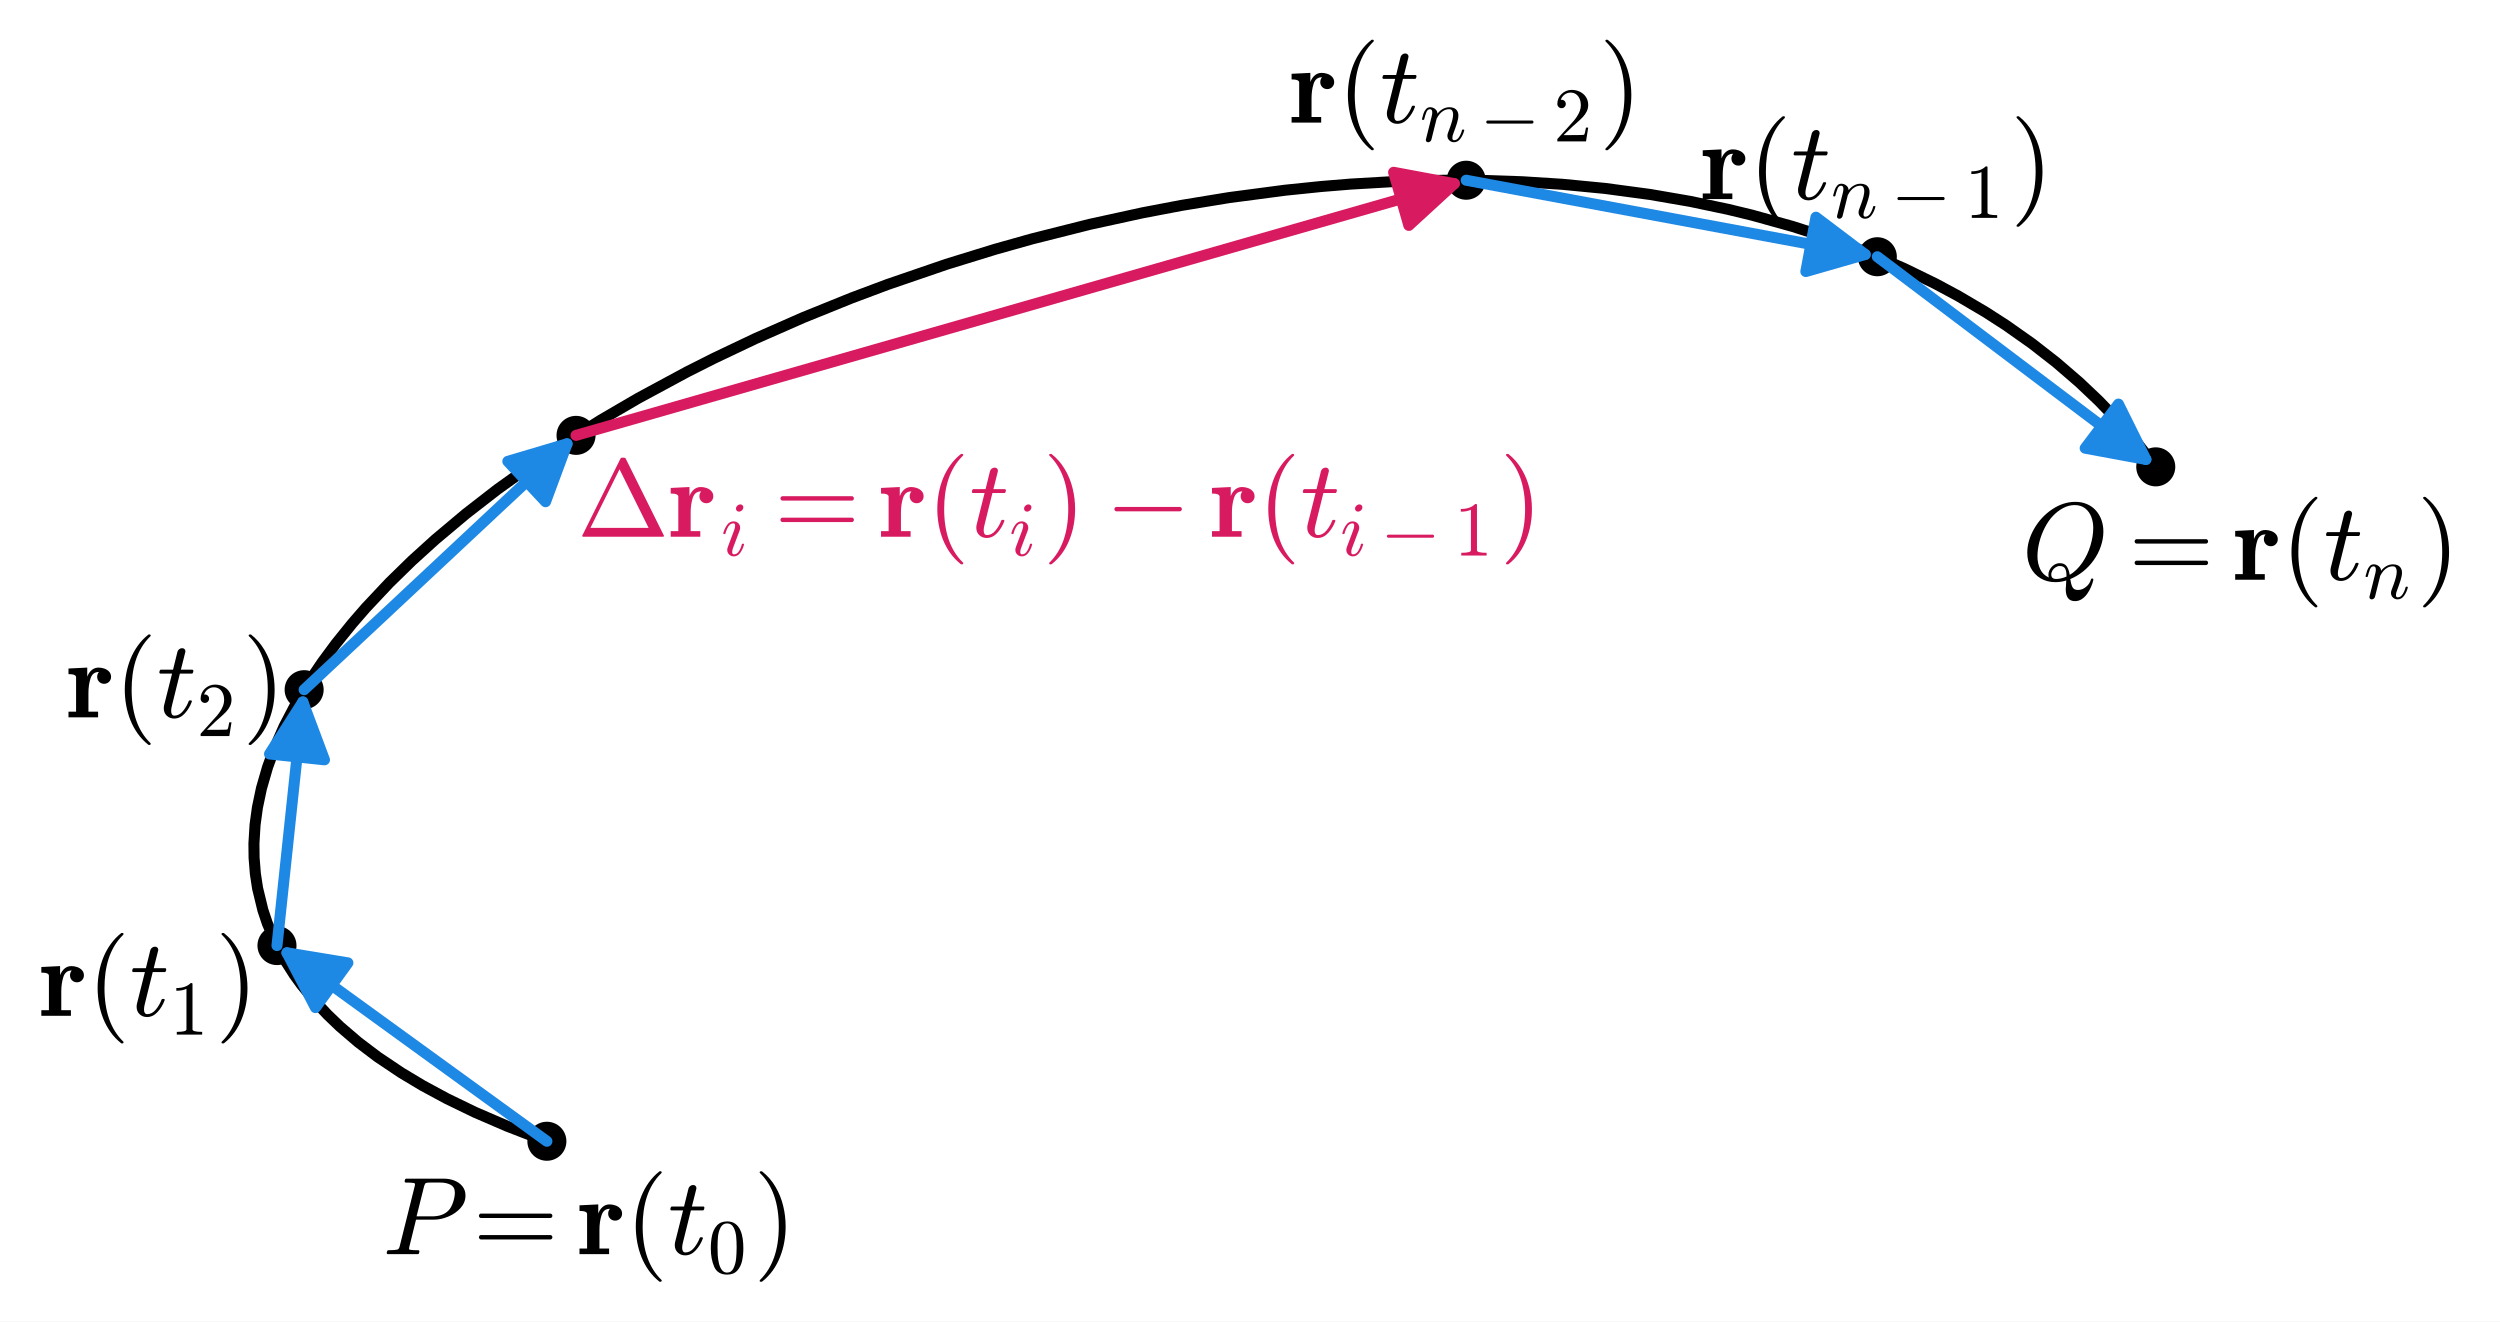
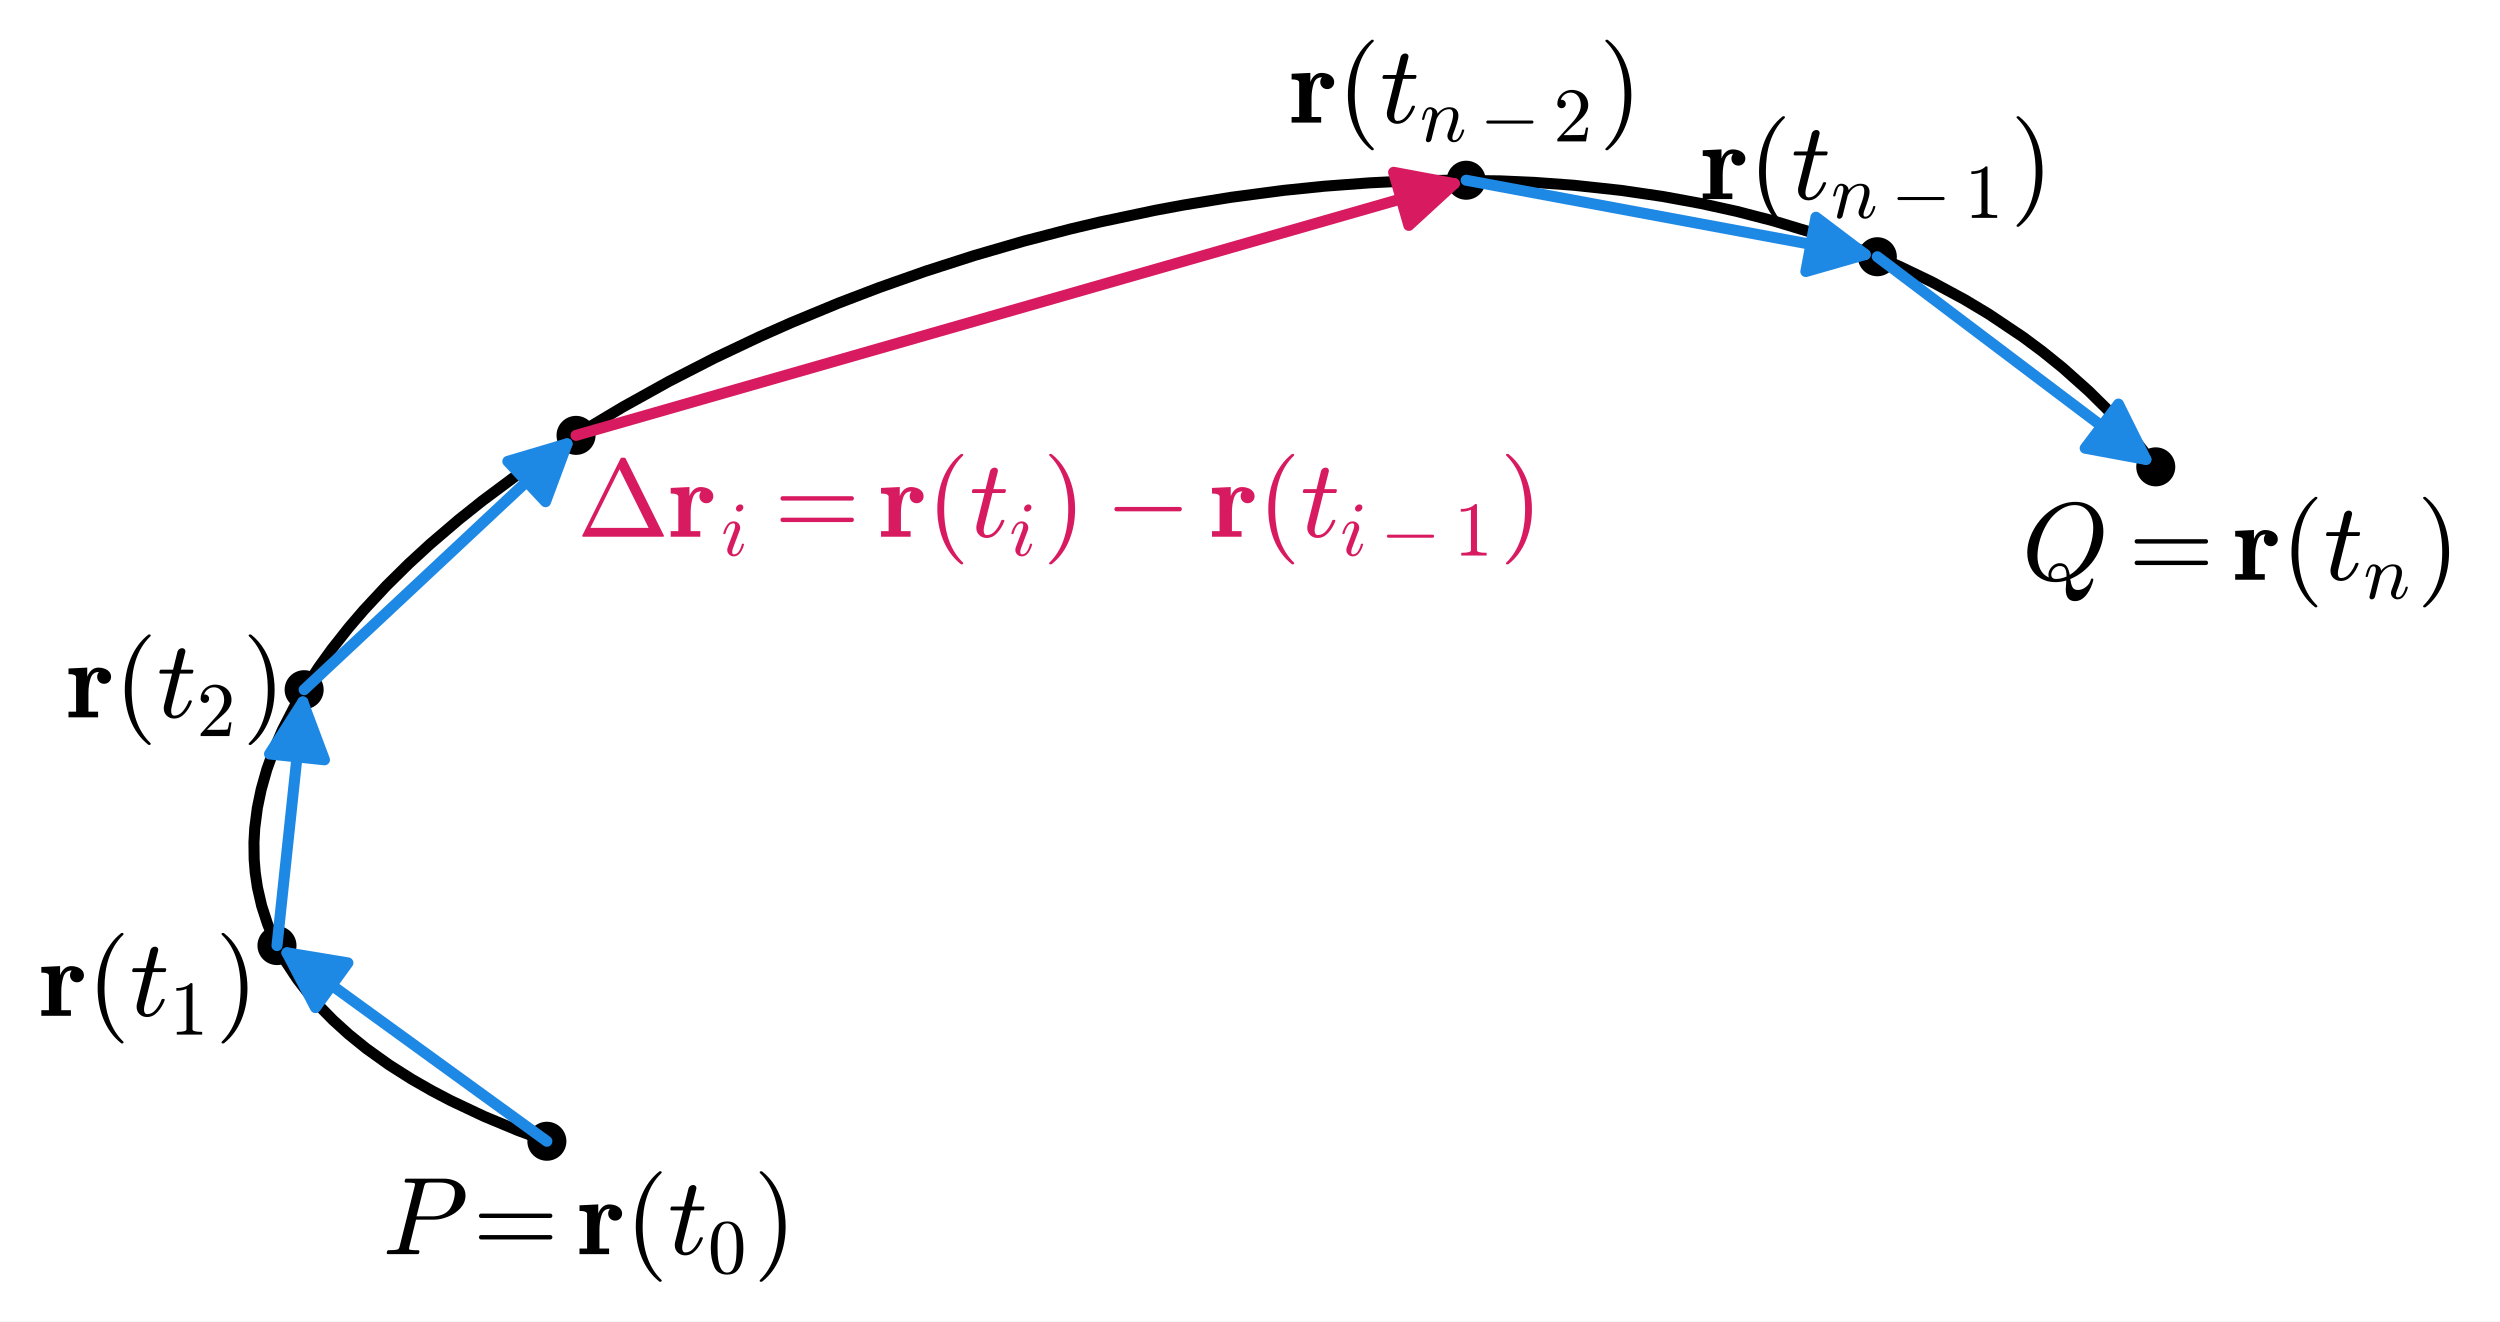
<svg xmlns="http://www.w3.org/2000/svg" xmlns:xlink="http://www.w3.org/1999/xlink" width="452.721pt" height="239.307pt" viewBox="0 0 452.721 239.307" version="1.1">
  <defs>
    <style type="text/css">*{stroke-linejoin: round; stroke-linecap: butt}</style>
  </defs>
  <g id="figure_1">
    <g id="patch_1">
      <path d="M 0 239.307  L 452.721 239.307  L 452.721 0  L 0 0  z " style="fill: #ffffff" />
    </g>
    <g id="axes_1">
      <g id="patch_2">
        <path d="M 19.424 226.205  L 413.397 226.205  L 413.397 13.102  L 19.424 13.102  z " style="fill: #ffffff" />
      </g>
      <g id="PathCollection_1">
-         <path d="M 99.035 210.204  C 99.972 210.204 100.872 209.832 101.535 209.169  C 102.198 208.506 102.57 207.606 102.57 206.669  C 102.57 205.731 102.198 204.832 101.535 204.169  C 100.872 203.506 99.972 203.133 99.035 203.133  C 98.097 203.133 97.198 203.506 96.535 204.169  C 95.872 204.832 95.499 205.731 95.499 206.669  C 95.499 207.606 95.872 208.506 96.535 209.169  C 97.198 209.832 98.097 210.204 99.035 210.204  z " clip-path="url(#p6e4c7f34fa)" />
+         <path d="M 99.035 210.204  C 99.972 210.204 100.872 209.832 101.535 209.169  C 102.198 208.506 102.57 207.606 102.57 206.669  C 102.57 205.731 102.198 204.832 101.535 204.169  C 100.872 203.506 99.972 203.133 99.035 203.133  C 98.097 203.133 97.198 203.506 96.535 204.169  C 95.872 204.832 95.499 205.731 95.499 206.669  C 95.499 207.606 95.872 208.506 96.535 209.169  C 97.198 209.832 98.097 210.204 99.035 210.204  z " clip-path="url(#p86d9953c93)" />
      </g>
      <g id="PathCollection_2">
-         <path d="M 50.158 174.767  C 51.095 174.767 51.995 174.395 52.658 173.732  C 53.321 173.069 53.693 172.169 53.693 171.232  C 53.693 170.294 53.321 169.395 52.658 168.732  C 51.995 168.069 51.095 167.696 50.158 167.696  C 49.22 167.696 48.321 168.069 47.658 168.732  C 46.995 169.395 46.622 170.294 46.622 171.232  C 46.622 172.169 46.995 173.069 47.658 173.732  C 48.321 174.395 49.22 174.767 50.158 174.767  z " clip-path="url(#p6e4c7f34fa)" />
+         <path d="M 50.158 174.767  C 51.095 174.767 51.995 174.395 52.658 173.732  C 53.321 173.069 53.693 172.169 53.693 171.232  C 53.693 170.294 53.321 169.395 52.658 168.732  C 51.995 168.069 51.095 167.696 50.158 167.696  C 49.22 167.696 48.321 168.069 47.658 168.732  C 46.995 169.395 46.622 170.294 46.622 171.232  C 46.622 172.169 46.995 173.069 47.658 173.732  C 48.321 174.395 49.22 174.767 50.158 174.767  z " clip-path="url(#p86d9953c93)" />
      </g>
      <g id="PathCollection_3">
-         <path d="M 55.075 128.431  C 56.013 128.431 56.912 128.059 57.575 127.396  C 58.238 126.733 58.611 125.833 58.611 124.896  C 58.611 123.958 58.238 123.059 57.575 122.396  C 56.912 121.733 56.013 121.36 55.075 121.36  C 54.138 121.36 53.238 121.733 52.575 122.396  C 51.912 123.059 51.54 123.958 51.54 124.896  C 51.54 125.833 51.912 126.733 52.575 127.396  C 53.238 128.059 54.138 128.431 55.075 128.431  z " clip-path="url(#p6e4c7f34fa)" />
+         <path d="M 55.075 128.431  C 56.013 128.431 56.912 128.059 57.575 127.396  C 58.238 126.733 58.611 125.833 58.611 124.896  C 58.611 123.958 58.238 123.059 57.575 122.396  C 56.912 121.733 56.013 121.36 55.075 121.36  C 54.138 121.36 53.238 121.733 52.575 122.396  C 51.912 123.059 51.54 123.958 51.54 124.896  C 51.54 125.833 51.912 126.733 52.575 127.396  C 53.238 128.059 54.138 128.431 55.075 128.431  z " clip-path="url(#p86d9953c93)" />
      </g>
      <g id="PathCollection_4">
-         <path d="M 104.315 82.376  C 105.253 82.376 106.152 82.004 106.815 81.341  C 107.478 80.678 107.851 79.778 107.851 78.841  C 107.851 77.903 107.478 77.004 106.815 76.341  C 106.152 75.678 105.253 75.305 104.315 75.305  C 103.378 75.305 102.478 75.678 101.815 76.341  C 101.152 77.004 100.78 77.903 100.78 78.841  C 100.78 79.778 101.152 80.678 101.815 81.341  C 102.478 82.004 103.378 82.376 104.315 82.376  z " clip-path="url(#p6e4c7f34fa)" />
+         <path d="M 104.315 82.376  C 105.253 82.376 106.152 82.004 106.815 81.341  C 107.478 80.678 107.851 79.778 107.851 78.841  C 107.851 77.903 107.478 77.004 106.815 76.341  C 106.152 75.678 105.253 75.305 104.315 75.305  C 103.378 75.305 102.478 75.678 101.815 76.341  C 101.152 77.004 100.78 77.903 100.78 78.841  C 100.78 79.778 101.152 80.678 101.815 81.341  C 102.478 82.004 103.378 82.376 104.315 82.376  z " clip-path="url(#p86d9953c93)" />
      </g>
      <g id="PathCollection_5">
-         <path d="M 265.507 36.174  C 266.445 36.174 267.344 35.802 268.007 35.139  C 268.67 34.476 269.043 33.576 269.043 32.639  C 269.043 31.701 268.67 30.802 268.007 30.139  C 267.344 29.476 266.445 29.103 265.507 29.103  C 264.57 29.103 263.67 29.476 263.007 30.139  C 262.344 30.802 261.972 31.701 261.972 32.639  C 261.972 33.576 262.344 34.476 263.007 35.139  C 263.67 35.802 264.57 36.174 265.507 36.174  z " clip-path="url(#p6e4c7f34fa)" />
+         <path d="M 265.507 36.174  C 266.445 36.174 267.344 35.802 268.007 35.139  C 268.67 34.476 269.043 33.576 269.043 32.639  C 269.043 31.701 268.67 30.802 268.007 30.139  C 267.344 29.476 266.445 29.103 265.507 29.103  C 264.57 29.103 263.67 29.476 263.007 30.139  C 262.344 30.802 261.972 31.701 261.972 32.639  C 261.972 33.576 262.344 34.476 263.007 35.139  C 263.67 35.802 264.57 36.174 265.507 36.174  z " clip-path="url(#p86d9953c93)" />
      </g>
      <g id="PathCollection_6">
-         <path d="M 339.963 50.028  C 340.9 50.028 341.8 49.655 342.463 48.992  C 343.126 48.329 343.498 47.43 343.498 46.492  C 343.498 45.555 343.126 44.655 342.463 43.992  C 341.8 43.329 340.9 42.957 339.963 42.957  C 339.025 42.957 338.126 43.329 337.463 43.992  C 336.8 44.655 336.427 45.555 336.427 46.492  C 336.427 47.43 336.8 48.329 337.463 48.992  C 338.126 49.655 339.025 50.028 339.963 50.028  z " clip-path="url(#p6e4c7f34fa)" />
+         <path d="M 339.963 50.028  C 340.9 50.028 341.8 49.655 342.463 48.992  C 343.126 48.329 343.498 47.43 343.498 46.492  C 343.498 45.555 343.126 44.655 342.463 43.992  C 341.8 43.329 340.9 42.957 339.963 42.957  C 339.025 42.957 338.126 43.329 337.463 43.992  C 336.8 44.655 336.427 45.555 336.427 46.492  C 336.427 47.43 336.8 48.329 337.463 48.992  C 338.126 49.655 339.025 50.028 339.963 50.028  z " clip-path="url(#p86d9953c93)" />
      </g>
      <g id="PathCollection_7">
-         <path d="M 390.382 88.078  C 391.32 88.078 392.219 87.705 392.882 87.042  C 393.545 86.379 393.918 85.48 393.918 84.542  C 393.918 83.605 393.545 82.705 392.882 82.042  C 392.219 81.379 391.32 81.007 390.382 81.007  C 389.445 81.007 388.545 81.379 387.882 82.042  C 387.219 82.705 386.847 83.605 386.847 84.542  C 386.847 85.48 387.219 86.379 387.882 87.042  C 388.545 87.705 389.445 88.078 390.382 88.078  z " clip-path="url(#p6e4c7f34fa)" />
+         <path d="M 390.382 88.078  C 391.32 88.078 392.219 87.705 392.882 87.042  C 393.545 86.379 393.918 85.48 393.918 84.542  C 393.918 83.605 393.545 82.705 392.882 82.042  C 392.219 81.379 391.32 81.007 390.382 81.007  C 389.445 81.007 388.545 81.379 387.882 82.042  C 387.219 82.705 386.847 83.605 386.847 84.542  C 386.847 85.48 387.219 86.379 387.882 87.042  C 388.545 87.705 389.445 88.078 390.382 88.078  z " clip-path="url(#p86d9953c93)" />
      </g>
      <g id="matplotlib.axis_1" />
      <g id="matplotlib.axis_2" />
      <g id="line2d_1">
-         <path d="M 390.382 84.542  L 386.938 80.113  L 383.316 75.958  L 380.064 72.583  L 376.563 69.263  L 372.38 65.656  L 367.973 62.22  L 363.277 58.909  L 359.597 56.537  L 354.568 53.574  L 350.526 51.402  L 344.894 48.655  L 339.559 46.325  L 334.086 44.182  L 329.934 42.711  L 324.617 41.008  L 317.275 38.963  L 312.93 37.909  L 306.094 36.471  L 298.796 35.212  L 290.671 34.124  L 282.887 33.372  L 275.67 32.914  L 268.853 32.683  L 261.341 32.645  L 252.242 32.891  L 244.612 33.335  L 239.247 33.774  L 232.725 34.445  L 222.558 35.785  L 213.928 37.2  L 206.89 38.541  L 197.323 40.631  L 186.881 43.264  L 180.221 45.138  L 171.418 47.852  L 160.77 51.504  L 154.2 53.967  L 145.524 57.476  L 136.878 61.279  L 129.245 64.908  L 124.408 67.35  L 115.582 72.113  L 108.753 76.096  L 101 80.978  L 97.243 83.497  L 90.091 88.61  L 84.385 93.037  L 78.842 97.691  L 74.608 101.529  L 70.501 105.54  L 66.263 110.049  L 63.829 112.849  L 60.848 116.544  L 58.386 119.873  L 56.338 122.892  L 53.709 127.22  L 51.456 131.526  L 49.716 135.471  L 48.453 138.929  L 47.349 142.745  L 46.618 146.218  L 46.191 149.342  L 45.983 152.75  L 46.013 155.333  L 46.244 158.225  L 46.645 160.854  L 47.603 164.8  L 48.409 167.208  L 49.993 170.899  L 51.574 173.835  L 53.274 176.5  L 54.61 178.349  L 56.884 181.138  L 59.313 183.744  L 61.584 185.923  L 64.868 188.733  L 68.361 191.381  L 72.678 194.277  L 76.501 196.568  L 80.91 198.95  L 86.024 201.427  L 91.838 203.935  L 97.114 205.975  L 99.035 206.669  L 99.035 206.669  " clip-path="url(#p6e4c7f34fa)" style="fill: none; stroke: #000000; stroke-width: 2; stroke-linecap: square" />
+         <path d="M 390.382 84.542  L 387.065 80.267  L 384.06 76.775  L 381.42 73.954  L 378.249 70.824  L 373.534 66.615  L 369.881 63.665  L 366.351 61.038  L 360.129 56.869  L 355.734 54.234  L 349.861 51.061  L 343.994 48.244  L 339.431 46.272  L 335.039 44.538  L 328.099 42.101  L 321.087 39.982  L 314.486 38.274  L 308.06 36.858  L 301.139 35.586  L 293.638 34.484  L 284.957 33.545  L 277.873 33.03  L 271.68 32.756  L 262.108 32.639  L 253.89 32.823  L 248.062 33.108  L 239.809 33.723  L 232.485 34.472  L 222.894 35.735  L 214.304 37.133  L 209.194 38.084  L 199.179 40.201  L 193.782 41.482  L 185.365 43.677  L 176.492 46.255  L 167.649 49.098  L 159.225 52.069  L 151.883 54.875  L 143.345 58.405  L 137.62 60.94  L 129.389 64.837  L 121.153 69.059  L 112.8 73.702  L 106.831 77.269  L 99.763 81.795  L 93.382 86.202  L 87.381 90.67  L 83.057 94.117  L 77.872 98.546  L 74.036 102.07  L 69.959 106.095  L 65.899 110.457  L 63.21 113.59  L 60.104 117.521  L 57.764 120.764  L 55.372 124.414  L 53.633 127.353  L 51.175 132.118  L 49.675 135.575  L 48.317 139.345  L 47.297 142.958  L 46.602 146.312  L 46.134 149.943  L 45.989 152.513  L 46.027 155.636  L 46.222 158.032  L 46.616 160.698  L 47.386 164.049  L 48.436 167.28  L 49.324 169.459  L 50.461 171.827  L 51.813 174.234  L 53.845 177.313  L 55.99 180.088  L 57.933 182.304  L 60.304 184.722  L 63.16 187.316  L 66.336 189.884  L 70.44 192.822  L 74.513 195.406  L 78.265 197.551  L 81.608 199.305  L 87.678 202.172  L 93.694 204.677  L 99.035 206.669  L 99.035 206.669  " clip-path="url(#p86d9953c93)" style="fill: none; stroke: #000000; stroke-width: 2; stroke-linecap: square" />
      </g>
      <g id="patch_3">
-         <path d="M 99.035 206.669  Q 74.596 188.95 51.968 172.544  " clip-path="url(#p6e4c7f34fa)" style="fill: none; stroke: #1e88e5; stroke-width: 2; stroke-linecap: round" />
-         <path d="M 57.129 182.462  L 51.968 172.544  L 62.999 174.366  z " clip-path="url(#p6e4c7f34fa)" style="fill: #1e88e5; stroke: #1e88e5; stroke-width: 2; stroke-linecap: round" />
+         <path d="M 99.035 206.669  Q 74.596 188.95 51.968 172.544  " clip-path="url(#p86d9953c93)" style="fill: none; stroke: #1e88e5; stroke-width: 2; stroke-linecap: round" />
+         <path d="M 57.129 182.462  L 51.968 172.544  L 62.999 174.366  L 57.129 182.462  z " clip-path="url(#p86d9953c93)" style="fill: #1e88e5; stroke: #1e88e5; stroke-width: 2; stroke-linecap: round" />
      </g>
      <g id="patch_4">
-         <path d="M 50.158 171.232  Q 52.617 148.064 54.839 127.119  " clip-path="url(#p6e4c7f34fa)" style="fill: none; stroke: #1e88e5; stroke-width: 2; stroke-linecap: round" />
-         <path d="M 48.812 136.536  L 54.839 127.119  L 58.756 137.591  z " clip-path="url(#p6e4c7f34fa)" style="fill: #1e88e5; stroke: #1e88e5; stroke-width: 2; stroke-linecap: round" />
+         <path d="M 50.158 171.232  Q 52.617 148.064 54.839 127.119  " clip-path="url(#p86d9953c93)" style="fill: none; stroke: #1e88e5; stroke-width: 2; stroke-linecap: round" />
+         <path d="M 48.812 136.536  L 54.839 127.119  L 58.756 137.591  L 48.812 136.536  z " clip-path="url(#p86d9953c93)" style="fill: #1e88e5; stroke: #1e88e5; stroke-width: 2; stroke-linecap: round" />
      </g>
      <g id="patch_5">
-         <path d="M 55.075 124.896  Q 79.695 101.868 102.682 80.368  " clip-path="url(#p6e4c7f34fa)" style="fill: none; stroke: #1e88e5; stroke-width: 2; stroke-linecap: round" />
-         <path d="M 91.963 83.547  L 102.682 80.368  L 98.794 90.851  z " clip-path="url(#p6e4c7f34fa)" style="fill: #1e88e5; stroke: #1e88e5; stroke-width: 2; stroke-linecap: round" />
+         <path d="M 55.075 124.896  Q 79.695 101.868 102.682 80.368  " clip-path="url(#p86d9953c93)" style="fill: none; stroke: #1e88e5; stroke-width: 2; stroke-linecap: round" />
+         <path d="M 91.963 83.547  L 102.682 80.368  L 98.794 90.851  L 91.963 83.547  z " clip-path="url(#p86d9953c93)" style="fill: #1e88e5; stroke: #1e88e5; stroke-width: 2; stroke-linecap: round" />
      </g>
      <g id="patch_6">
-         <path d="M 104.315 78.841  Q 184.911 55.74 263.358 33.255  " clip-path="url(#p6e4c7f34fa)" style="fill: none; stroke: #d81b60; stroke-width: 2; stroke-linecap: round" />
-         <path d="M 252.367 31.203  L 263.358 33.255  L 255.123 40.816  z " clip-path="url(#p6e4c7f34fa)" style="fill: #d81b60; stroke: #d81b60; stroke-width: 2; stroke-linecap: round" />
+         <path d="M 104.315 78.841  Q 184.911 55.74 263.358 33.255  " clip-path="url(#p86d9953c93)" style="fill: none; stroke: #d81b60; stroke-width: 2; stroke-linecap: round" />
+         <path d="M 252.367 31.203  L 263.358 33.255  L 255.123 40.816  L 252.367 31.203  z " clip-path="url(#p86d9953c93)" style="fill: #d81b60; stroke: #d81b60; stroke-width: 2; stroke-linecap: round" />
      </g>
      <g id="patch_7">
-         <path d="M 265.507 32.639  Q 302.735 39.565 337.764 46.083  " clip-path="url(#p6e4c7f34fa)" style="fill: none; stroke: #1e88e5; stroke-width: 2; stroke-linecap: round" />
-         <path d="M 328.848 39.338  L 337.764 46.083  L 327.019 49.17  z " clip-path="url(#p6e4c7f34fa)" style="fill: #1e88e5; stroke: #1e88e5; stroke-width: 2; stroke-linecap: round" />
+         <path d="M 265.507 32.639  Q 302.735 39.565 337.764 46.083  " clip-path="url(#p86d9953c93)" style="fill: none; stroke: #1e88e5; stroke-width: 2; stroke-linecap: round" />
+         <path d="M 328.848 39.338  L 337.764 46.083  L 327.019 49.17  L 328.848 39.338  z " clip-path="url(#p86d9953c93)" style="fill: #1e88e5; stroke: #1e88e5; stroke-width: 2; stroke-linecap: round" />
      </g>
      <g id="patch_8">
-         <path d="M 339.963 46.492  Q 365.173 65.517 388.598 83.195  " clip-path="url(#p6e4c7f34fa)" style="fill: none; stroke: #1e88e5; stroke-width: 2; stroke-linecap: round" />
-         <path d="M 383.627 73.18  L 388.598 83.195  L 377.604 81.163  z " clip-path="url(#p6e4c7f34fa)" style="fill: #1e88e5; stroke: #1e88e5; stroke-width: 2; stroke-linecap: round" />
+         <path d="M 339.963 46.492  Q 365.173 65.517 388.598 83.195  " clip-path="url(#p86d9953c93)" style="fill: none; stroke: #1e88e5; stroke-width: 2; stroke-linecap: round" />
+         <path d="M 383.627 73.18  L 388.598 83.195  L 377.604 81.163  L 383.627 73.18  z " clip-path="url(#p86d9953c93)" style="fill: #1e88e5; stroke: #1e88e5; stroke-width: 2; stroke-linecap: round" />
      </g>
      <g id="text_1">
        <g transform="translate(69.25378 227.1071) scale(0.2 -0.2)">
          <defs>
            <path id="Cmmi10-50" d="M 313 0  Q 250 0 250 84  Q 253 100 262 139  Q 272 178 289 201  Q 306 225 331 225  Q 722 225 878 269  Q 959 297 997 441  L 1875 3956  Q 1888 4019 1888 4044  Q 1888 4113 1813 4122  Q 1691 4147 1350 4147  Q 1288 4147 1288 4231  Q 1291 4247 1300 4286  Q 1309 4325 1326 4348  Q 1344 4372 1369 4372  L 3578 4372  Q 3881 4372 4165 4264  Q 4450 4156 4631 3934  Q 4813 3713 4813 3397  Q 4813 2991 4527 2672  Q 4241 2353 3814 2175  Q 3388 1997 2988 1997  L 1947 1997  L 1556 416  Q 1544 353 1544 325  Q 1544 300 1551 283  Q 1559 266 1573 261  Q 1588 256 1619 250  Q 1741 225 2081 225  Q 2144 225 2144 141  Q 2122 50 2109 25  Q 2097 0 2034 0  L 313 0  z M 1978 2188  L 2875 2188  Q 3497 2188 3822 2522  Q 3988 2688 4092 3000  Q 4197 3313 4197 3566  Q 4197 3881 3956 4014  Q 3716 4147 3359 4147  L 2747 4147  Q 2572 4147 2515 4117  Q 2459 4088 2413 3928  L 1978 2188  z " transform="scale(0.015625)" />
            <path id="Cmr10-3d" d="M 481 850  Q 428 850 393 890  Q 359 931 359 978  Q 359 1031 393 1068  Q 428 1106 481 1106  L 4500 1106  Q 4547 1106 4581 1068  Q 4616 1031 4616 978  Q 4616 931 4581 890  Q 4547 850 4500 850  L 481 850  z M 481 2094  Q 428 2094 393 2131  Q 359 2169 359 2222  Q 359 2269 393 2309  Q 428 2350 481 2350  L 4500 2350  Q 4547 2350 4581 2309  Q 4616 2269 4616 2222  Q 4616 2169 4581 2131  Q 4547 2094 4500 2094  L 481 2094  z " transform="scale(0.015625)" />
            <path id="Cmb10-72" d="M 91 0  L 91 325  L 531 325  L 531 2322  Q 531 2503 91 2503  L 91 2828  L 1178 2881  L 1178 2356  Q 1269 2594 1436 2737  Q 1603 2881 1838 2881  Q 2006 2881 2173 2822  Q 2341 2763 2450 2641  Q 2559 2519 2559 2344  Q 2559 2178 2443 2059  Q 2328 1941 2156 1941  Q 1984 1941 1868 2059  Q 1753 2178 1753 2344  Q 1753 2513 1856 2625  L 1838 2625  Q 1488 2625 1367 2248  Q 1247 1872 1247 1416  L 1247 325  L 1806 325  L 1806 0  L 91 0  z " transform="scale(0.015625)" />
            <path id="Cmr10-28" d="M 1984 -1588  Q 1628 -1306 1370 -942  Q 1113 -578 948 -165  Q 784 247 703 697  Q 622 1147 622 1600  Q 622 2059 703 2509  Q 784 2959 951 3375  Q 1119 3791 1378 4153  Q 1638 4516 1984 4788  Q 1984 4800 2016 4800  L 2075 4800  Q 2094 4800 2109 4783  Q 2125 4766 2125 4744  Q 2125 4716 2113 4703  Q 1800 4397 1592 4047  Q 1384 3697 1257 3301  Q 1131 2906 1075 2482  Q 1019 2059 1019 1600  Q 1019 -434 2106 -1491  Q 2125 -1509 2125 -1544  Q 2125 -1559 2108 -1579  Q 2091 -1600 2075 -1600  L 2016 -1600  Q 1984 -1600 1984 -1588  z " transform="scale(0.015625)" />
            <path id="Cmmi10-74" d="M 397 519  Q 397 613 416 697  L 878 2534  L 206 2534  Q 141 2534 141 2619  Q 166 2759 225 2759  L 934 2759  L 1191 3803  Q 1216 3888 1291 3947  Q 1366 4006 1459 4006  Q 1541 4006 1595 3957  Q 1650 3909 1650 3828  Q 1650 3809 1648 3798  Q 1647 3788 1644 3775  L 1388 2759  L 2047 2759  Q 2113 2759 2113 2675  Q 2109 2659 2100 2621  Q 2091 2584 2075 2559  Q 2059 2534 2028 2534  L 1331 2534  L 872 684  Q 825 503 825 372  Q 825 97 1013 97  Q 1294 97 1511 361  Q 1728 625 1844 941  Q 1869 978 1894 978  L 1972 978  Q 1997 978 2012 961  Q 2028 944 2028 922  Q 2028 909 2022 903  Q 1881 516 1612 222  Q 1344 -72 997 -72  Q 744 -72 570 93  Q 397 259 397 519  z " transform="scale(0.015625)" />
            <path id="Cmr10-30" d="M 1600 -141  Q 816 -141 533 504  Q 250 1150 250 2041  Q 250 2597 351 3087  Q 453 3578 754 3920  Q 1056 4263 1600 4263  Q 2022 4263 2290 4056  Q 2559 3850 2700 3523  Q 2841 3197 2892 2823  Q 2944 2450 2944 2041  Q 2944 1491 2842 1011  Q 2741 531 2444 195  Q 2147 -141 1600 -141  z M 1600 25  Q 1956 25 2131 390  Q 2306 756 2347 1200  Q 2388 1644 2388 2144  Q 2388 2625 2347 3031  Q 2306 3438 2132 3767  Q 1959 4097 1600 4097  Q 1238 4097 1063 3765  Q 888 3434 847 3029  Q 806 2625 806 2144  Q 806 1788 823 1472  Q 841 1156 916 820  Q 991 484 1158 254  Q 1325 25 1600 25  z " transform="scale(0.015625)" />
            <path id="Cmr10-29" d="M 416 -1600  Q 359 -1600 359 -1544  Q 359 -1516 372 -1503  Q 1466 -434 1466 1600  Q 1466 3634 384 4691  Q 359 4706 359 4744  Q 359 4766 376 4783  Q 394 4800 416 4800  L 475 4800  Q 494 4800 506 4788  Q 966 4425 1272 3906  Q 1578 3388 1720 2800  Q 1863 2213 1863 1600  Q 1863 1147 1786 708  Q 1709 269 1542 -157  Q 1375 -584 1119 -945  Q 863 -1306 506 -1588  Q 494 -1600 475 -1600  L 416 -1600  z " transform="scale(0.015625)" />
          </defs>
          <use xlink:href="#Cmmi10-50" />
          <use xlink:href="#Cmr10-3d" transform="translate(81.76758 0)" />
          <use xlink:href="#Cmb10-72" transform="translate(177.0117 0)" />
          <use xlink:href="#Cmr10-28" transform="translate(219.6875 0)" />
          <use xlink:href="#Cmmi10-74" transform="translate(258.5059 0)" />
          <use xlink:href="#Cmr10-30" transform="translate(294.5898 -17.00625) scale(0.7)" />
          <use xlink:href="#Cmr10-29" transform="translate(335.9672 0)" />
        </g>
      </g>
      <g id="text_2">
        <g transform="translate(7.2 183.9508) scale(0.2 -0.2)">
          <defs>
            <path id="Cmr10-31" d="M 594 0  L 594 225  Q 1394 225 1394 428  L 1394 3788  Q 1063 3628 556 3628  L 556 3853  Q 1341 3853 1741 4263  L 1831 4263  Q 1853 4263 1873 4245  Q 1894 4228 1894 4206  L 1894 428  Q 1894 225 2694 225  L 2694 0  L 594 0  z " transform="scale(0.015625)" />
          </defs>
          <use xlink:href="#Cmb10-72" />
          <use xlink:href="#Cmr10-28" transform="translate(42.67578 0)" />
          <use xlink:href="#Cmmi10-74" transform="translate(81.49414 0)" />
          <use xlink:href="#Cmr10-31" transform="translate(117.5781 -17.00625) scale(0.7)" />
          <use xlink:href="#Cmr10-29" transform="translate(158.9555 0)" />
        </g>
      </g>
      <g id="text_3">
        <g transform="translate(12.11762 129.8957) scale(0.2 -0.2)">
          <defs>
            <path id="Cmr10-32" d="M 319 0  L 319 172  Q 319 188 331 206  L 1325 1306  Q 1550 1550 1690 1715  Q 1831 1881 1968 2097  Q 2106 2313 2186 2536  Q 2266 2759 2266 3009  Q 2266 3272 2169 3511  Q 2072 3750 1880 3894  Q 1688 4038 1416 4038  Q 1138 4038 916 3870  Q 694 3703 603 3438  Q 628 3444 672 3444  Q 816 3444 917 3347  Q 1019 3250 1019 3097  Q 1019 2950 917 2848  Q 816 2747 672 2747  Q 522 2747 420 2851  Q 319 2956 319 3097  Q 319 3338 409 3548  Q 500 3759 670 3923  Q 841 4088 1055 4175  Q 1269 4263 1509 4263  Q 1875 4263 2190 4108  Q 2506 3953 2690 3670  Q 2875 3388 2875 3009  Q 2875 2731 2753 2481  Q 2631 2231 2440 2026  Q 2250 1822 1953 1562  Q 1656 1303 1563 1216  L 838 519  L 1453 519  Q 1906 519 2211 526  Q 2516 534 2534 550  Q 2609 631 2688 1141  L 2875 1141  L 2694 0  L 319 0  z " transform="scale(0.015625)" />
          </defs>
          <use xlink:href="#Cmb10-72" />
          <use xlink:href="#Cmr10-28" transform="translate(42.67578 0)" />
          <use xlink:href="#Cmmi10-74" transform="translate(81.49414 0)" />
          <use xlink:href="#Cmr10-32" transform="translate(117.5781 -17.00625) scale(0.7)" />
          <use xlink:href="#Cmr10-29" transform="translate(158.9555 0)" />
        </g>
      </g>
      <g id="text_4">
        <g transform="translate(233.6074 22.2) scale(0.2 -0.2)">
          <defs>
            <path id="Cmmi10-6e" d="M 494 109  Q 494 147 500 166  L 978 2075  Q 1025 2253 1025 2388  Q 1025 2663 838 2663  Q 638 2663 541 2423  Q 444 2184 353 1819  Q 353 1800 334 1789  Q 316 1778 300 1778  L 225 1778  Q 203 1778 187 1801  Q 172 1825 172 1844  Q 241 2122 305 2315  Q 369 2509 505 2668  Q 641 2828 844 2828  Q 1084 2828 1268 2676  Q 1453 2525 1453 2291  Q 1644 2541 1900 2684  Q 2156 2828 2444 2828  Q 2672 2828 2837 2750  Q 3003 2672 3095 2514  Q 3188 2356 3188 2138  Q 3188 1875 3070 1503  Q 2953 1131 2778 672  Q 2688 463 2688 288  Q 2688 97 2834 97  Q 3084 97 3251 365  Q 3419 634 3488 941  Q 3500 978 3541 978  L 3616 978  Q 3641 978 3658 962  Q 3675 947 3675 922  Q 3675 916 3669 903  Q 3581 541 3364 234  Q 3147 -72 2822 -72  Q 2597 -72 2437 83  Q 2278 238 2278 459  Q 2278 578 2328 709  Q 2409 919 2514 1209  Q 2619 1500 2686 1765  Q 2753 2031 2753 2234  Q 2753 2413 2679 2538  Q 2606 2663 2431 2663  Q 2197 2663 2000 2559  Q 1803 2456 1656 2286  Q 1509 2116 1388 1881  L 953 141  Q 931 53 854 -9  Q 778 -72 684 -72  Q 606 -72 550 -22  Q 494 28 494 109  z " transform="scale(0.015625)" />
            <path id="Cmsy10-a1" d="M 653 1472  Q 600 1472 565 1512  Q 531 1553 531 1600  Q 531 1647 565 1687  Q 600 1728 653 1728  L 4325 1728  Q 4375 1728 4408 1687  Q 4441 1647 4441 1600  Q 4441 1553 4408 1512  Q 4375 1472 4325 1472  L 653 1472  z " transform="scale(0.015625)" />
          </defs>
          <use xlink:href="#Cmb10-72" />
          <use xlink:href="#Cmr10-28" transform="translate(42.67578 0)" />
          <use xlink:href="#Cmmi10-74" transform="translate(81.49414 0)" />
          <use xlink:href="#Cmmi10-6e" transform="translate(117.5781 -17.00625) scale(0.7)" />
          <use xlink:href="#Cmsy10-a1" transform="translate(171.876 -17.00625) scale(0.7)" />
          <use xlink:href="#Cmr10-32" transform="translate(238.5469 -17.00625) scale(0.7)" />
          <use xlink:href="#Cmr10-29" transform="translate(279.9242 0)" />
        </g>
      </g>
      <g id="text_5">
        <g transform="translate(308.0628 36.05389) scale(0.2 -0.2)">
          <use xlink:href="#Cmb10-72" />
          <use xlink:href="#Cmr10-28" transform="translate(42.67578 0)" />
          <use xlink:href="#Cmmi10-74" transform="translate(81.49414 0)" />
          <use xlink:href="#Cmmi10-6e" transform="translate(117.5781 -17.00625) scale(0.7)" />
          <use xlink:href="#Cmsy10-a1" transform="translate(171.876 -17.00625) scale(0.7)" />
          <use xlink:href="#Cmr10-31" transform="translate(238.5469 -17.00625) scale(0.7)" />
          <use xlink:href="#Cmr10-29" transform="translate(279.9242 0)" />
        </g>
      </g>
      <g id="text_6">
        <g transform="translate(366.1209 104.9808) scale(0.2 -0.2)">
          <defs>
            <path id="Cmmi10-51" d="M 1947 -141  Q 1466 -141 1094 79  Q 722 300 520 692  Q 319 1084 319 1563  Q 319 2259 714 2950  Q 1109 3641 1756 4077  Q 2403 4513 3109 4513  Q 3475 4513 3778 4381  Q 4081 4250 4290 4017  Q 4500 3784 4614 3471  Q 4728 3159 4728 2791  Q 4728 2366 4581 1936  Q 4434 1506 4171 1136  Q 3909 766 3559 484  Q 3209 203 2809 38  Q 2850 -256 2934 -425  Q 3019 -594 3256 -594  Q 3506 -594 3726 -412  Q 3947 -231 4006 13  Q 4019 72 4078 72  Q 4147 72 4147 -13  Q 4100 -219 4008 -430  Q 3916 -641 3786 -823  Q 3656 -1006 3478 -1123  Q 3300 -1241 3084 -1241  Q 2547 -1241 2547 -550  Q 2547 -509 2562 -332  Q 2578 -156 2578 -44  Q 2269 -141 1947 -141  z M 1709 300  Q 1709 44 1991 44  Q 2275 44 2591 184  L 2591 244  Q 2591 503 2509 648  Q 2428 794 2194 794  Q 2078 794 1964 723  Q 1850 653 1779 539  Q 1709 425 1709 300  z M 1544 288  Q 1544 456 1637 612  Q 1731 769 1881 864  Q 2031 959 2203 959  Q 2481 959 2607 771  Q 2734 584 2778 281  Q 3188 525 3500 978  Q 3813 1431 3977 1973  Q 4141 2516 4141 3003  Q 4141 3356 4023 3656  Q 3906 3956 3664 4140  Q 3422 4325 3066 4325  Q 2722 4325 2403 4156  Q 2084 3988 1813 3706  Q 1550 3434 1342 3032  Q 1134 2631 1021 2193  Q 909 1756 909 1356  Q 909 947 1068 612  Q 1228 278 1569 128  Q 1544 194 1544 288  z " transform="scale(0.015625)" />
          </defs>
          <use xlink:href="#Cmmi10-51" />
          <use xlink:href="#Cmr10-3d" transform="translate(96.5625 0)" />
          <use xlink:href="#Cmb10-72" transform="translate(191.8066 0)" />
          <use xlink:href="#Cmr10-28" transform="translate(234.4824 0)" />
          <use xlink:href="#Cmmi10-74" transform="translate(273.3008 0)" />
          <use xlink:href="#Cmmi10-6e" transform="translate(309.3848 -17.00625) scale(0.7)" />
          <use xlink:href="#Cmr10-29" transform="translate(357.7689 0)" />
        </g>
      </g>
      <g id="text_7">
        <g style="fill: #d81b60" transform="translate(104.5135 97.19689) scale(0.2 -0.2)">
          <defs>
            <path id="Cmr10-a2" d="M 347 0  Q 294 0 294 50  Q 297 56 298 59  Q 300 63 300 72  L 2503 4513  Q 2531 4581 2619 4581  L 2706 4581  Q 2794 4581 2822 4513  L 5025 72  Q 5028 66 5029 61  Q 5031 56 5031 50  Q 5031 0 4978 0  L 347 0  z M 769 513  L 4141 513  L 2456 3909  L 769 513  z " transform="scale(0.015625)" />
            <path id="Cmmi10-69" d="M 500 459  Q 500 578 550 709  L 1069 2088  Q 1153 2322 1153 2472  Q 1153 2663 1013 2663  Q 759 2663 595 2402  Q 431 2141 353 1819  Q 341 1778 300 1778  L 225 1778  Q 172 1778 172 1838  L 172 1856  Q 275 2238 487 2533  Q 700 2828 1025 2828  Q 1253 2828 1411 2678  Q 1569 2528 1569 2297  Q 1569 2178 1516 2047  L 997 672  Q 909 459 909 288  Q 909 97 1056 97  Q 1306 97 1473 364  Q 1641 631 1709 941  Q 1722 978 1759 978  L 1838 978  Q 1863 978 1878 961  Q 1894 944 1894 922  Q 1894 916 1888 903  Q 1800 541 1583 234  Q 1366 -72 1044 -72  Q 819 -72 659 83  Q 500 238 500 459  z M 1222 3878  Q 1222 4013 1334 4122  Q 1447 4231 1581 4231  Q 1691 4231 1761 4164  Q 1831 4097 1831 3994  Q 1831 3850 1717 3742  Q 1603 3634 1466 3634  Q 1363 3634 1292 3704  Q 1222 3775 1222 3878  z " transform="scale(0.015625)" />
          </defs>
          <use xlink:href="#Cmr10-a2" />
          <use xlink:href="#Cmb10-72" transform="translate(83.30078 0)" />
          <use xlink:href="#Cmmi10-69" transform="translate(130.4407 -17.00625) scale(0.7)" />
          <use xlink:href="#Cmr10-3d" transform="translate(178.4733 0)" />
          <use xlink:href="#Cmb10-72" transform="translate(273.7175 0)" />
          <use xlink:href="#Cmr10-28" transform="translate(316.3932 0)" />
          <use xlink:href="#Cmmi10-74" transform="translate(355.2116 0)" />
          <use xlink:href="#Cmmi10-69" transform="translate(391.2956 -17.00625) scale(0.7)" />
          <use xlink:href="#Cmr10-29" transform="translate(421.7696 0)" />
          <use xlink:href="#Cmsy10-a1" transform="translate(478.1466 0)" />
          <use xlink:href="#Cmb10-72" transform="translate(573.3907 0)" />
          <use xlink:href="#Cmr10-28" transform="translate(616.0665 0)" />
          <use xlink:href="#Cmmi10-74" transform="translate(654.8848 0)" />
          <use xlink:href="#Cmmi10-69" transform="translate(690.9688 -17.00625) scale(0.7)" />
          <use xlink:href="#Cmsy10-a1" transform="translate(727.3565 -17.00625) scale(0.7)" />
          <use xlink:href="#Cmr10-31" transform="translate(794.0274 -17.00625) scale(0.7)" />
          <use xlink:href="#Cmr10-29" transform="translate(835.4048 0)" />
        </g>
      </g>
    </g>
  </g>
  <defs>
-     <clipPath id="p6e4c7f34fa">
+     <clipPath id="p86d9953c93">
      <rect x="19.424" y="13.102" width="393.974" height="213.103" />
    </clipPath>
  </defs>
</svg>
